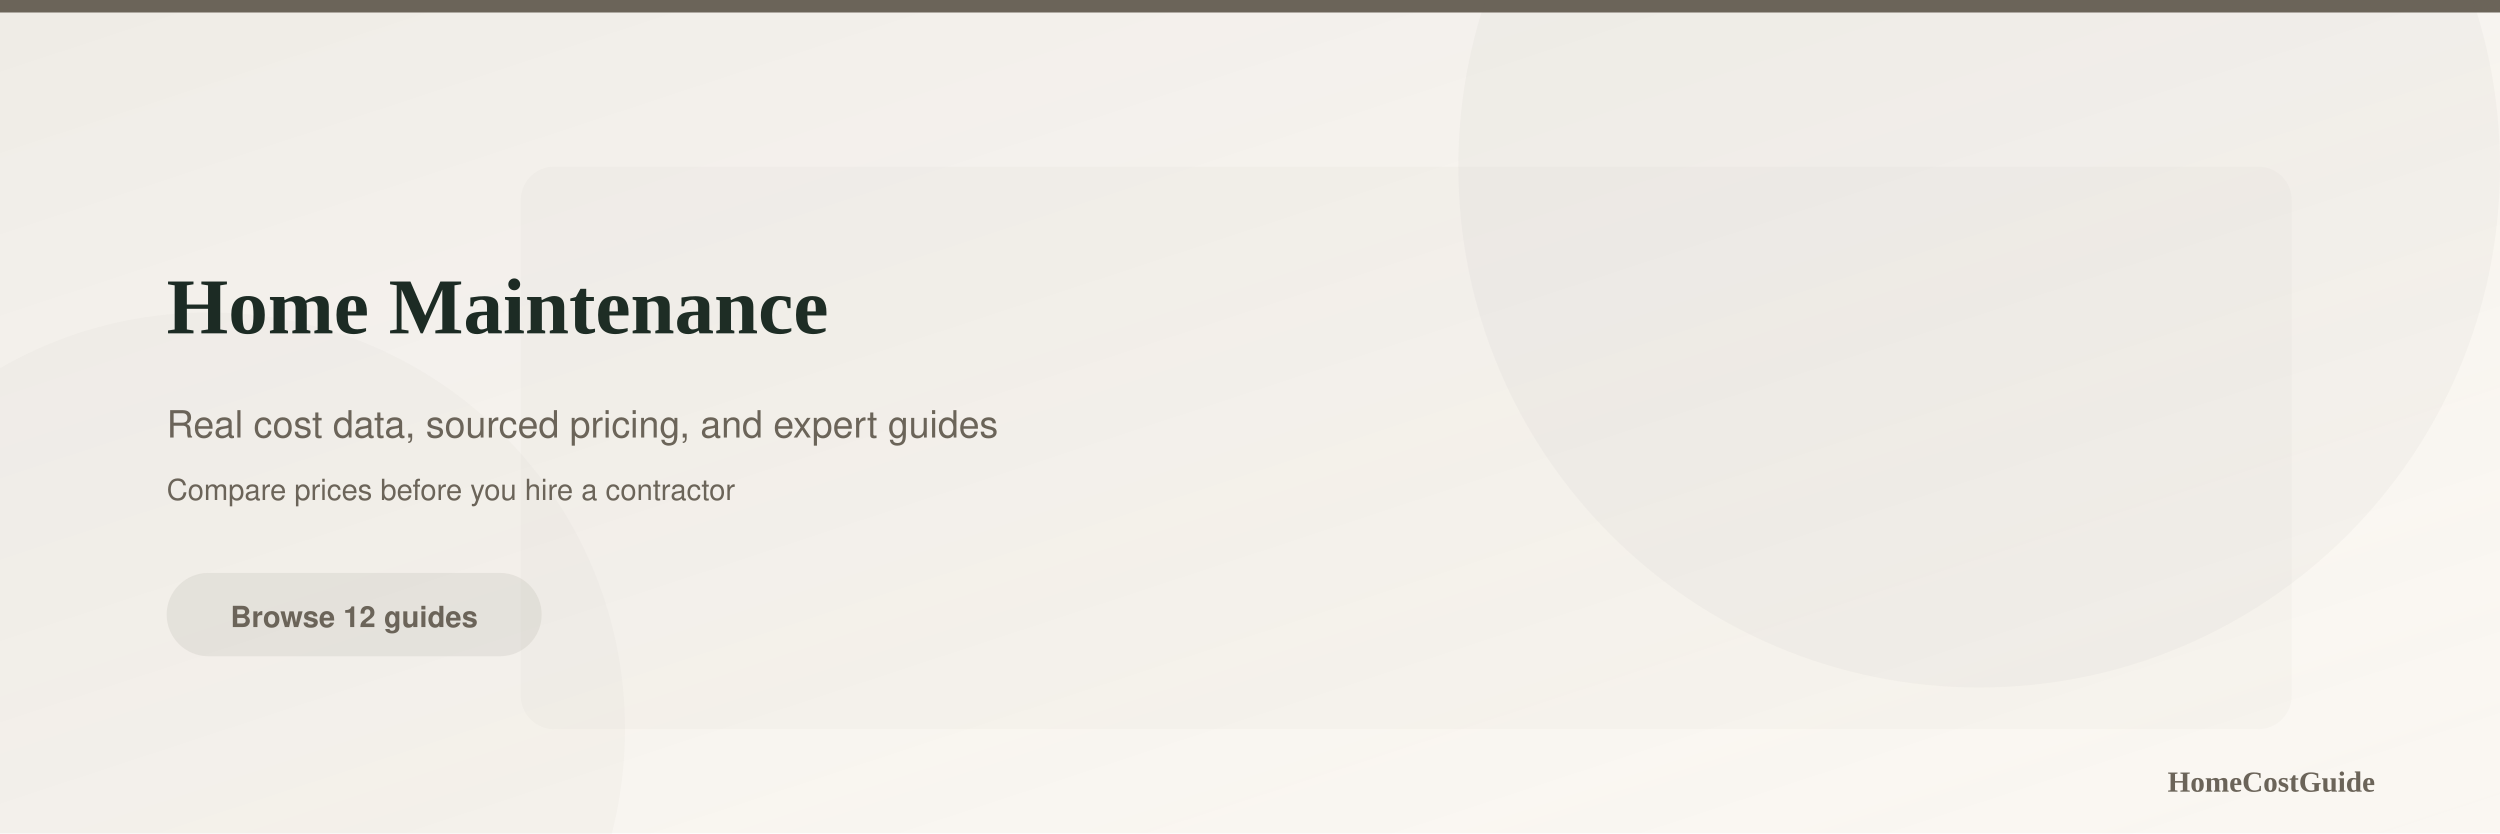
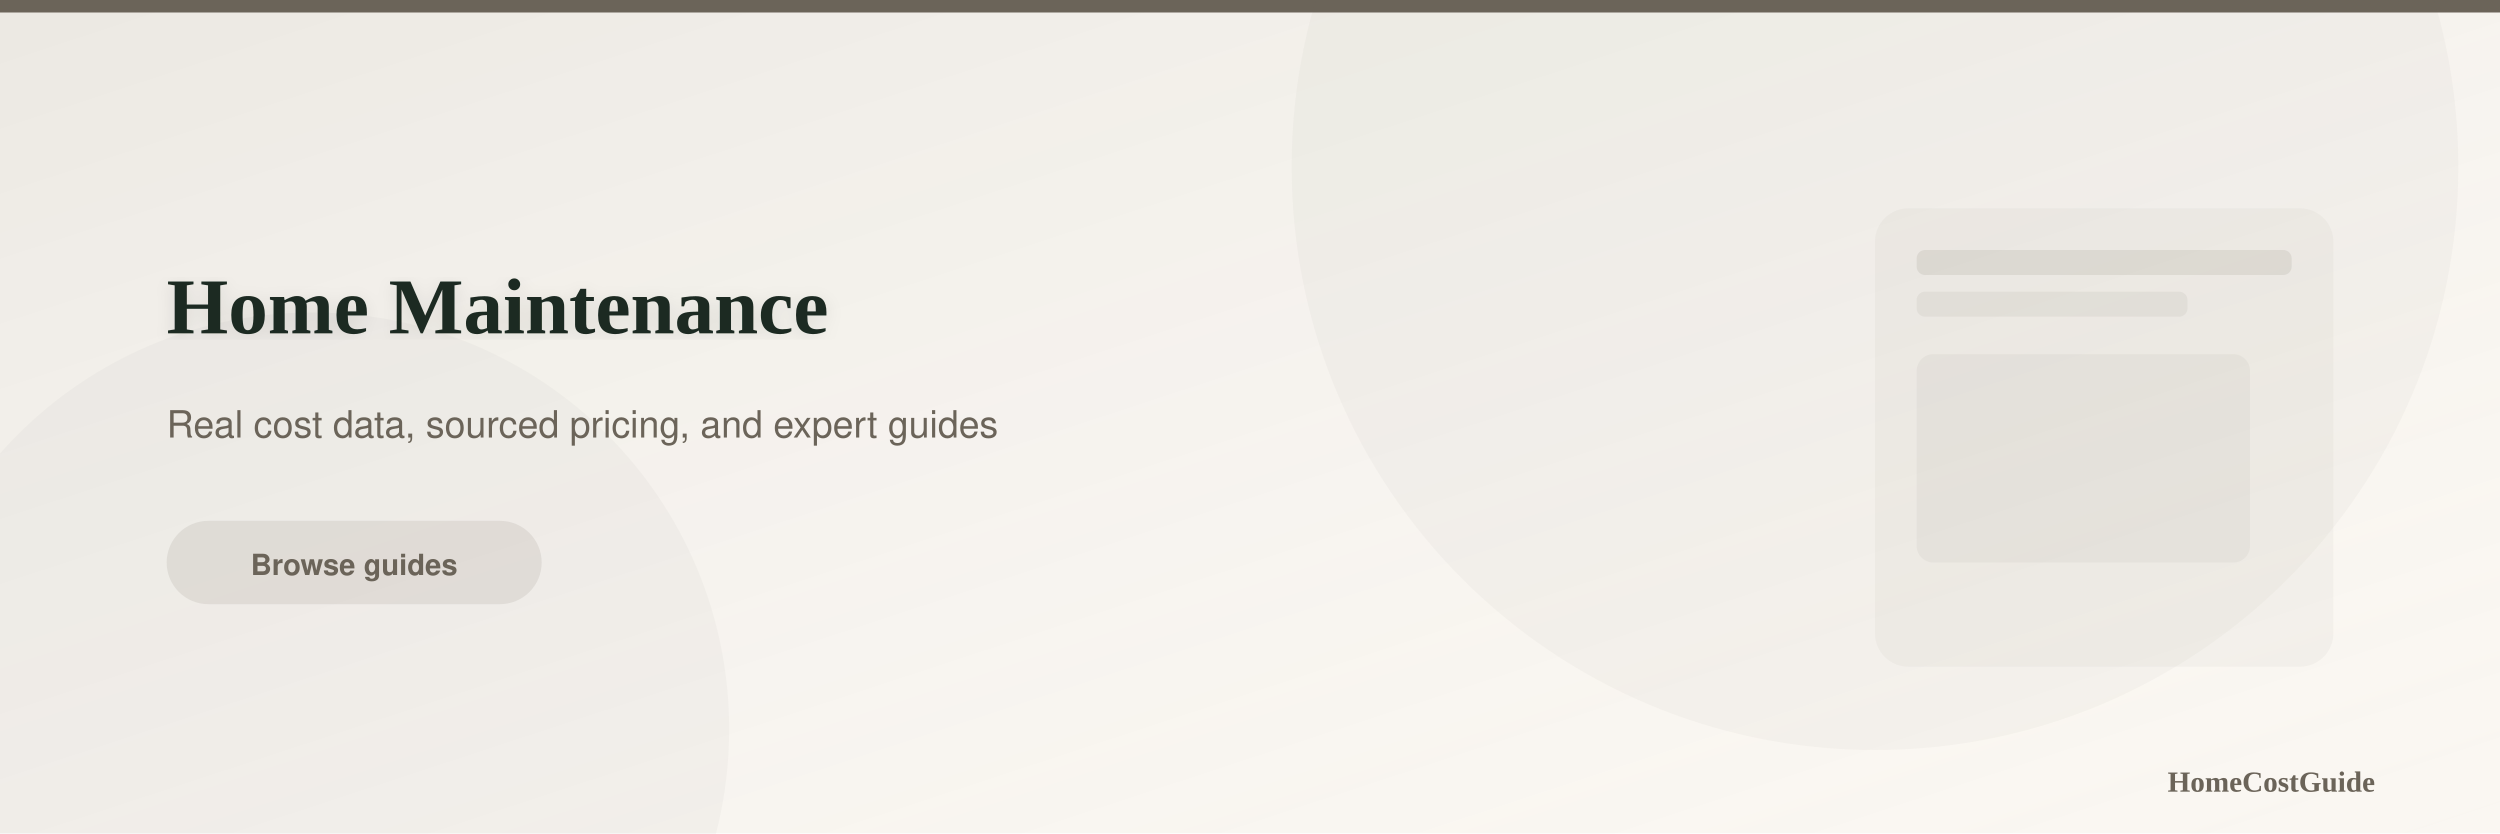
<svg xmlns="http://www.w3.org/2000/svg" viewBox="0 0 1200 400" width="1200" height="400">
  <defs>
    <linearGradient id="bg" x1="0" y1="0" x2="1" y2="1">
-       <stop offset="0%" stop-color="#6B6459" stop-opacity="0.08" />
+       <stop offset="0%" stop-color="#6B6459" stop-opacity="0.1" />
      <stop offset="100%" stop-color="#FAF7F2" stop-opacity="0" />
    </linearGradient>
+     <filter id="shadow">
+       <feDropShadow dx="0" dy="2" stdDeviation="4" flood-opacity="0.1" />
+     </filter>
  </defs>
  <rect width="1200" height="400" fill="#FAF7F2" />
  <rect width="1200" height="400" fill="url(#bg)" />
  <rect x="0" y="0" width="1200" height="6" fill="#6B6459" />
-   <circle cx="950" cy="80" r="250" fill="#6B6459" opacity="0.04" />
-   <circle cx="100" cy="350" r="200" fill="#6B6459" opacity="0.03" />
-   <text x="80" y="160" font-family="Georgia,'Times New Roman',serif" font-size="38" font-weight="700" fill="#1C2B24">Home Maintenance</text>
+   <circle cx="900" cy="80" r="280" fill="#6B6459" opacity="0.04" />
+   <circle cx="150" cy="350" r="200" fill="#1C2B24" opacity="0.03" />
+   <rect x="900" y="100" width="220" height="220" rx="16" fill="#6B6459" opacity="0.05" />
+   <rect x="920" y="120" width="180" height="12" rx="4" fill="#6B6459" opacity="0.12" />
+   <rect x="920" y="140" width="130" height="12" rx="4" fill="#6B6459" opacity="0.08" />
+   <rect x="920" y="170" width="160" height="100" rx="8" fill="#6B6459" opacity="0.06" />
+   <text x="80" y="160" font-family="Georgia,'Times New Roman',serif" font-size="38" font-weight="700" fill="#1C2B24" filter="url(#shadow)">Home Maintenance</text>
  <text x="80" y="210" font-family="system-ui,Helvetica,Arial,sans-serif" font-size="18" fill="#6B6459">Real cost data, sourced pricing, and expert guides</text>
-   <text x="80" y="240" font-family="system-ui,Helvetica,Arial,sans-serif" font-size="14" fill="#6B6459">Compare prices before you hire a contractor</text>
-   <rect x="80" y="275" width="180" height="40" rx="20" fill="#6B6459" opacity="0.1" />
-   <text x="170" y="301" text-anchor="middle" font-family="system-ui,Helvetica,Arial,sans-serif" font-size="14" font-weight="600" fill="#6B6459">Browse 12 guides</text>
+   <rect x="80" y="250" width="180" height="40" rx="20" fill="#6B6459" opacity="0.12" />
+   <text x="170" y="276" text-anchor="middle" font-family="system-ui,Helvetica,Arial,sans-serif" font-size="14" font-weight="600" fill="#6B6459">Browse guides</text>
  <text x="1140" y="380" text-anchor="end" font-family="Georgia,'Times New Roman',serif" font-size="14" font-weight="600" fill="#6B6459">HomeCostGuide</text>
-   <rect x="250" y="80" width="850" height="270" rx="16" fill="#6B6459" opacity="0.03" />
</svg>
